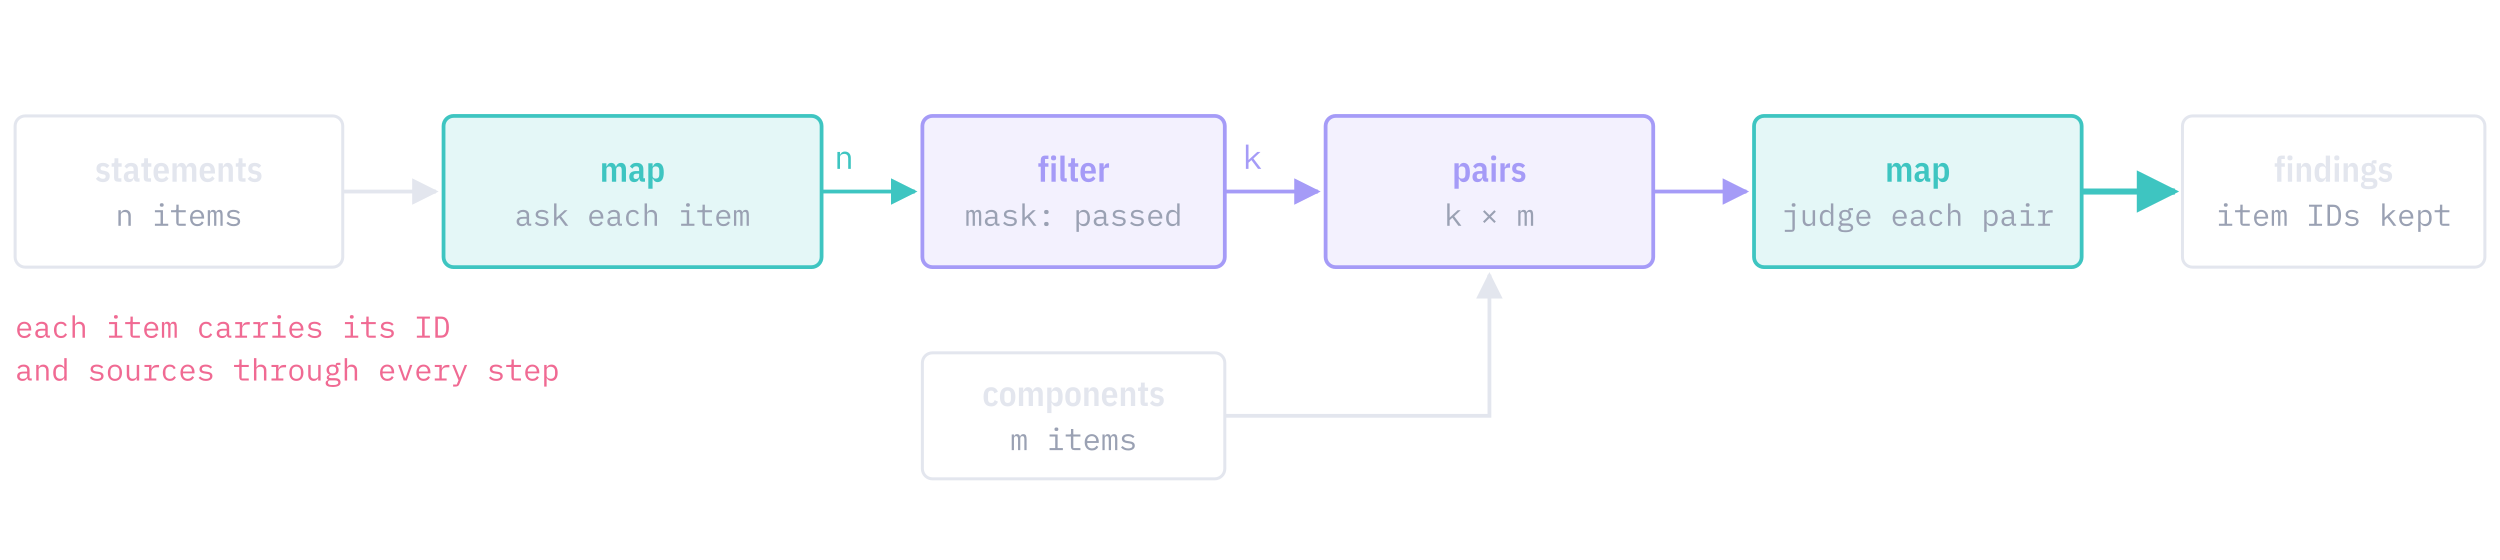
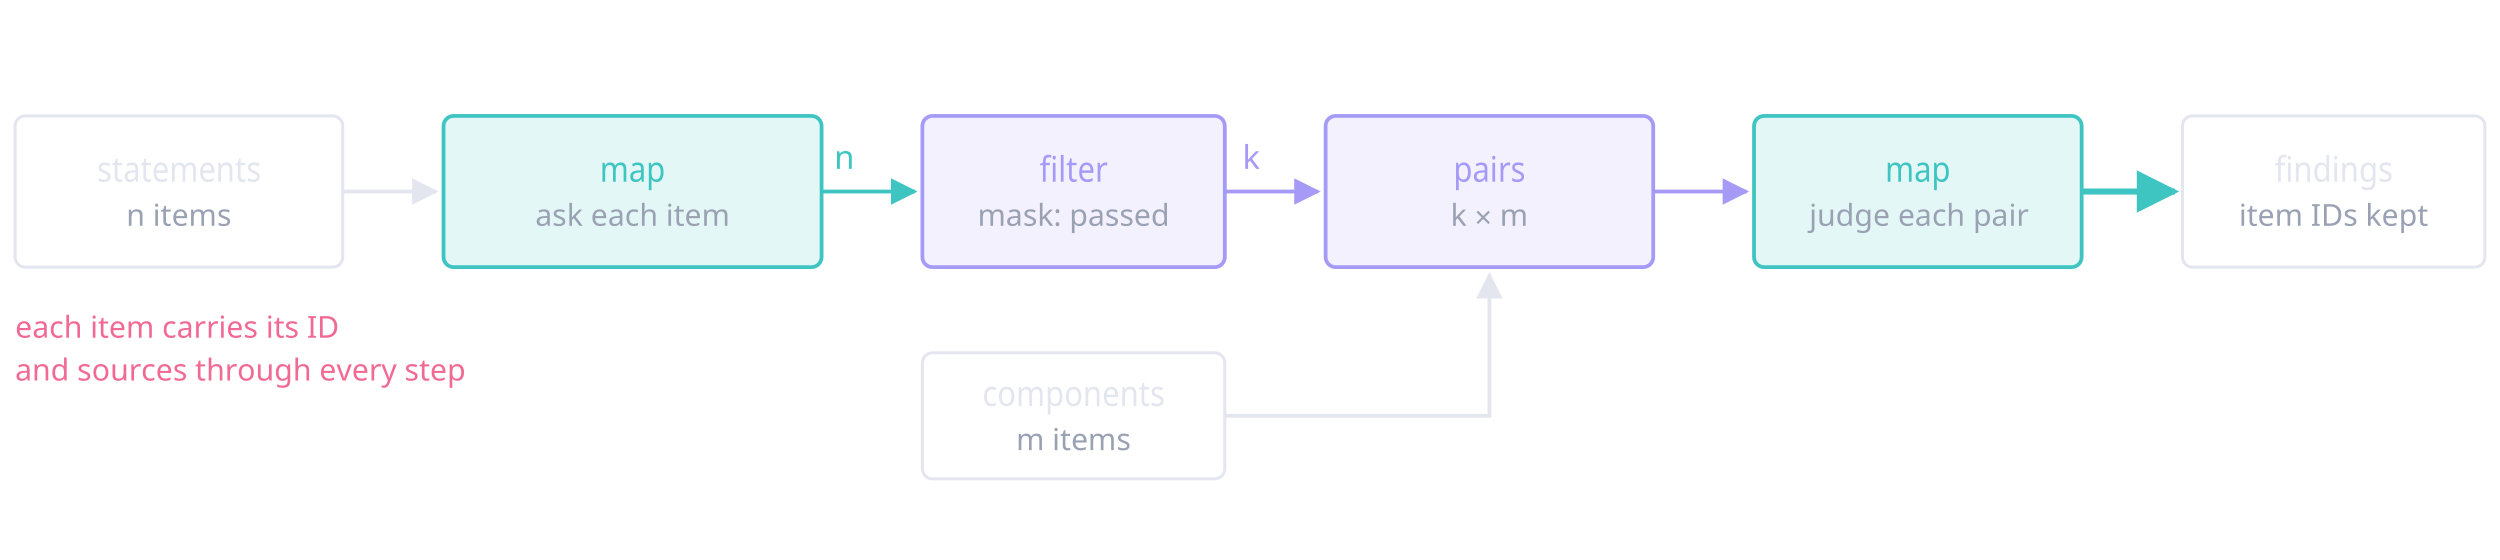
<svg xmlns="http://www.w3.org/2000/svg" width="992" height="222" viewBox="-6 -6 992 222" role="img" aria-label="n statements are mapped through a model subgraph, giving one answer per statement. filter keeps the k that pass, pairs forms every candidate with m components, a second map judges each candidate, and findings keep the IDs of the items they came from.">
  <defs>
-     <path id="mono_D" d="M95 698H290Q418 698 481 610Q544 522 544 349Q544 176 481 88Q418 0 290 0H95ZM286 73Q370 73 412 131Q455 189 455 295V403Q455 509 412 567Q370 625 286 625H179V73Z" />
-     <path id="mono_I" d="M84 0V67H258V631H84V698H516V631H342V67H516V0Z" />
-     <path id="mono_a" d="M495 0Q448 0 428 24Q408 48 403 84H398Q381 39 344 14Q306 -12 243 -12Q162 -12 114 30Q66 72 66 145Q66 217 118 256Q171 295 288 295H398V346Q398 403 366 432Q334 460 275 460Q223 460 190 440Q157 419 137 384L83 424Q93 444 110 463Q127 482 152 496Q177 511 209 520Q241 528 280 528Q371 528 424 482Q478 436 478 354V70H550V0ZM257 55Q288 55 314 62Q339 70 358 82Q377 95 388 112Q398 130 398 150V235H288Q216 235 183 215Q150 195 150 157V136Q150 96 178 76Q207 55 257 55Z" />
-     <path id="mono_c" d="M318 -12Q262 -12 218 8Q175 27 145 62Q115 97 100 147Q84 197 84 258Q84 319 100 369Q116 419 146 454Q176 490 219 509Q262 528 317 528Q392 528 439 495Q486 462 508 409L444 375Q430 415 398 437Q365 459 317 459Q282 459 254 448Q227 436 208 415Q189 394 180 365Q170 336 170 302V214Q170 180 180 151Q189 122 208 101Q227 80 255 68Q283 57 319 57Q371 57 405 81Q439 105 459 147L516 108Q493 56 444 22Q396 -12 318 -12Z" />
-     <path id="mono_colon" d="M300 -9Q259 -9 242 8Q226 25 226 51V69Q226 95 242 112Q259 129 300 129Q341 129 358 112Q374 95 374 69V51Q374 25 358 8Q341 -9 300 -9ZM300 387Q259 387 242 404Q226 421 226 447V465Q226 491 242 508Q259 525 300 525Q341 525 358 508Q374 491 374 465V447Q374 421 358 404Q341 387 300 387Z" />
-     <path id="mono_d" d="M425 84H421Q371 -12 262 -12Q167 -12 114 59Q60 130 60 258Q60 386 114 457Q167 528 262 528Q371 528 421 432H425V740H505V0H425ZM293 59Q320 59 344 66Q368 73 386 86Q404 100 414 120Q425 139 425 165V351Q425 377 414 396Q404 416 386 430Q368 443 344 450Q320 457 293 457Q223 457 184 414Q146 372 146 302V214Q146 144 184 102Q223 59 293 59Z" />
-     <path id="mono_e" d="M309 -12Q253 -12 208 7Q164 26 132 62Q101 97 84 146Q67 196 67 257Q67 319 84 369Q102 419 133 454Q164 490 208 509Q251 528 304 528Q356 528 398 509Q441 490 471 456Q501 423 517 377Q533 331 533 276V238H151V214Q151 180 162 151Q173 122 194 101Q214 80 244 68Q273 57 309 57Q361 57 399 81Q437 105 457 147L516 107Q493 55 440 22Q386 -12 309 -12ZM304 462Q271 462 243 450Q215 438 194 417Q174 396 162 368Q151 339 151 305V298H447V309Q447 343 436 371Q426 399 408 420Q389 440 362 451Q336 462 304 462Z" />
-     <path id="mono_g" d="M561 -59Q561 -137 496 -174Q431 -212 301 -212Q176 -212 122 -179Q67 -146 67 -84Q67 -42 89 -19Q111 4 151 15V27Q129 38 117 55Q105 72 105 98Q105 138 132 158Q158 178 198 188V192Q150 213 124 254Q97 295 97 350Q97 389 111 422Q125 455 152 478Q178 502 215 515Q252 528 297 528Q355 528 399 507V516Q399 546 413 566Q427 586 461 586H556V516H440V481Q468 457 483 424Q498 391 498 350Q498 311 484 278Q469 245 443 222Q417 198 380 185Q342 172 297 172Q284 172 272 173Q260 174 248 176Q236 174 223 170Q210 165 199 158Q188 150 181 140Q174 130 174 117Q174 94 197 86Q220 79 257 79H371Q471 79 516 42Q561 4 561 -59ZM486 -63Q486 -32 461 -14Q436 5 374 5H195Q143 -16 143 -65Q143 -99 170 -124Q197 -148 260 -148H338Q408 -148 447 -126Q486 -105 486 -63ZM297 234Q357 234 386 262Q414 290 414 336V365Q414 411 386 438Q357 466 297 466Q237 466 209 438Q181 411 181 365V336Q181 290 209 262Q237 234 297 234Z" />
-     <path id="mono_h" d="M98 740H178V432H182Q190 451 202 468Q214 486 232 499Q249 512 273 520Q297 528 329 528Q410 528 459 476Q508 425 508 331V0H428V317Q428 388 397 422Q366 457 306 457Q282 457 259 451Q236 445 218 433Q200 421 189 402Q178 383 178 358V0H98Z" />
-     <path id="mono_i" d="M332 630Q297 630 283 644Q269 659 269 681V697Q269 719 283 734Q297 748 332 748Q367 748 381 734Q395 719 395 697V681Q395 659 381 644Q367 630 332 630ZM106 68H292V448H106V516H372V68H546V0H106Z" />
-     <path id="mono_j" d="M102 -132H352V448H93V516H432V-82Q432 -134 404 -167Q377 -200 318 -200H102ZM392 630Q357 630 343 644Q329 659 329 681V697Q329 719 343 734Q357 748 392 748Q427 748 441 734Q455 719 455 697V681Q455 659 441 644Q427 630 392 630Z" />
-     <path id="mono_k" d="M105 740H185V273H189L279 358L451 516H549L335 314L574 0H475L274 268L185 187V0H105Z" />
-     <path id="mono_m" d="M54 0V516H128V456H132Q144 486 166 507Q188 528 231 528Q276 528 298 506Q320 483 325 447H328Q342 482 368 505Q394 528 440 528Q503 528 524 484Q546 440 546 358V0H472V345Q472 411 458 436Q445 462 409 462Q377 462 357 442Q337 421 337 379V0H263V345Q263 411 250 436Q236 462 201 462Q169 462 148 442Q128 421 128 379V0Z" />
-     <path id="mono_multiply" d="M300 256 137 93 88 142 251 305 88 468 137 517 300 354 463 517 512 468 349 305 512 142 463 93Z" />
-     <path id="mono_n" d="M98 0V516H178V432H182Q190 451 202 468Q214 486 232 499Q249 512 273 520Q297 528 329 528Q410 528 459 476Q508 425 508 331V0H428V317Q428 388 397 422Q366 457 306 457Q282 457 259 451Q236 445 218 433Q200 421 189 402Q178 383 178 358V0Z" />
-     <path id="mono_o" d="M300 -12Q246 -12 202 7Q159 26 128 62Q98 97 82 146Q66 196 66 258Q66 319 82 369Q98 419 128 454Q159 490 202 509Q246 528 300 528Q354 528 398 509Q441 490 472 454Q502 419 518 369Q534 319 534 258Q534 196 518 146Q502 97 472 62Q441 26 398 7Q354 -12 300 -12ZM300 57Q367 57 408 97Q449 137 449 221V295Q449 379 408 419Q367 459 300 459Q233 459 192 419Q151 379 151 295V221Q151 137 192 97Q233 57 300 57Z" />
-     <path id="mono_p" d="M95 516H175V432H179Q229 528 338 528Q433 528 486 457Q540 386 540 258Q540 130 486 59Q433 -12 338 -12Q229 -12 179 84H175V-200H95ZM307 59Q377 59 416 102Q454 144 454 214V302Q454 372 416 414Q377 457 307 457Q280 457 256 450Q232 443 214 430Q196 416 186 396Q175 377 175 351V165Q175 139 186 120Q196 100 214 86Q232 73 256 66Q280 59 307 59Z" />
-     <path id="mono_r" d="M77 68H228V448H77V516H308V386H313Q329 447 374 482Q418 516 487 516H559V436H462Q393 436 350 396Q308 356 308 291V68H469V0H77Z" />
-     <path id="mono_s" d="M306 -12Q225 -12 166 16Q108 43 67 89L121 136Q158 97 202 76Q246 55 308 55Q368 55 406 76Q445 98 445 144Q445 164 438 178Q430 191 417 199Q404 207 388 212Q372 216 354 219L273 231Q246 235 214 242Q183 249 157 264Q131 280 114 306Q96 332 96 374Q96 413 112 442Q127 470 155 490Q183 509 221 518Q259 528 304 528Q374 528 426 506Q477 484 514 445L462 396Q453 407 440 418Q426 430 406 440Q387 449 361 455Q335 461 301 461Q240 461 208 440Q175 419 175 379Q175 359 182 346Q190 332 203 324Q216 316 232 312Q249 307 266 304L347 292Q375 288 406 281Q437 274 463 258Q489 243 506 217Q524 191 524 149Q524 72 464 30Q405 -12 306 -12Z" />
-     <path id="mono_t" d="M325 0Q266 0 238 33Q211 66 211 118V448H39V516H167Q193 516 204 526Q214 537 214 563V698H291V516H526V448H291V68H526V0Z" />
-     <path id="mono_u" d="M422 84H418Q410 65 398 48Q386 30 368 17Q351 4 327 -4Q303 -12 271 -12Q190 -12 141 40Q92 91 92 185V516H172V199Q172 128 203 94Q234 59 294 59Q318 59 341 65Q364 71 382 83Q400 95 411 114Q422 132 422 158V516H502V0H422Z" />
-     <path id="mono_v" d="M249 0 64 516H145L219 300L299 67H303L383 300L457 516H536L351 0Z" />
-     <path id="mono_y" d="M467 516H547L291 -113Q282 -135 271 -152Q260 -168 245 -178Q230 -189 209 -194Q188 -200 159 -200H83V-132H203L261 10L53 516H135L222 300L299 104H303L380 300Z" />
-     <path id="title_a" d="M406 0Q325 0 321 89H309Q299 41 264 14Q229 -12 177 -12Q105 -12 69 28Q33 68 33 140Q33 222 84 262Q135 302 231 302H312V347Q312 393 292 415Q273 437 228 437Q191 437 166 420Q141 402 122 370L51 434Q80 479 124 506Q169 534 238 534Q433 534 433 350V97H479V0ZM223 77Q260 77 286 98Q312 120 312 158V227H239Q155 227 155 162V140Q155 107 173 92Q191 77 223 77Z" />
-     <path id="title_c" d="M251 -12Q145 -12 90 54Q34 120 34 261Q34 402 90 468Q145 534 251 534Q328 534 374 499Q419 464 439 403L340 359Q332 397 312 416Q291 436 251 436Q161 436 161 328V194Q161 86 251 86Q293 86 315 106Q337 126 348 168L442 123Q396 -12 251 -12Z" />
-     <path id="title_d" d="M357 86H343Q332 42 298 15Q265 -12 220 -12Q128 -12 84 58Q40 127 40 261Q40 395 84 464Q128 534 220 534Q265 534 298 507Q332 480 343 436H357V740H478V0H357ZM266 88Q307 88 332 108Q357 129 357 166V356Q357 393 332 414Q307 434 266 434Q219 434 193 405Q167 376 167 323V199Q167 146 193 117Q219 88 266 88Z" />
-     <path id="title_e" d="M263 -12Q212 -12 170 4Q127 21 97 54Q67 88 50 140Q34 191 34 261Q34 402 90 468Q147 534 252 534Q357 534 414 468Q470 402 470 261V232H161V198Q161 146 190 116Q219 86 270 86Q313 86 342 104Q372 123 393 158L459 89Q430 43 381 16Q332 -12 263 -12ZM252 441Q161 441 161 333V307H343V333Q343 441 252 441Z" />
-     <path id="title_f" d="M91 425H22V522H91V603Q91 674 122 707Q154 740 220 740H308V643H212V522H308V425H212V0H91Z" />
-     <path id="title_g" d="M493 -46Q493 -87 480 -118Q468 -149 439 -170Q410 -191 362 -202Q314 -212 244 -212Q182 -212 140 -204Q98 -195 72 -179Q46 -163 35 -140Q24 -117 24 -88Q24 -48 46 -25Q68 -2 109 4V23Q77 31 62 53Q46 75 46 107Q46 139 68 160Q90 182 132 190V203Q47 245 47 357Q47 442 95 488Q143 534 244 534Q289 534 326 520V539Q326 610 394 610H467V516H366V496Q403 478 422 442Q441 407 441 357Q441 272 394 226Q346 181 244 181Q203 181 168 189Q154 183 147 170Q140 157 140 141Q140 121 153 111Q166 101 196 101H329Q418 101 456 63Q493 25 493 -46ZM380 -60Q380 -33 362 -19Q344 -5 302 -5H141Q119 -24 119 -61Q119 -93 140 -110Q162 -127 216 -127H275Q332 -127 356 -110Q380 -94 380 -60ZM244 264Q327 264 327 346V369Q327 451 244 451Q161 451 161 369V346Q161 264 244 264Z" />
-     <path id="title_i" d="M126 604Q88 604 71 620Q54 637 54 665V685Q54 713 71 730Q88 746 126 746Q164 746 181 730Q198 713 198 685V665Q198 637 181 620Q164 604 126 604ZM66 522H187V0H66Z" />
-     <path id="title_l" d="M184 0Q121 0 94 28Q66 56 66 116V740H187V97H247V0Z" />
-     <path id="title_m" d="M66 0V522H187V435H201Q232 534 324 534Q422 534 451 431H463Q480 484 516 509Q551 534 602 534Q668 534 705 486Q742 439 742 351V0H621V330Q621 432 548 432Q513 432 488 410Q464 389 464 350V0H343V330Q343 384 325 408Q307 432 271 432Q236 432 212 410Q187 389 187 350V0Z" />
-     <path id="title_n" d="M66 0V522H187V435H201Q232 534 326 534Q396 534 434 486Q472 439 472 351V0H351V330Q351 432 275 432Q238 432 212 410Q187 389 187 350V0Z" />
-     <path id="title_o" d="M253 -12Q149 -12 92 54Q34 120 34 261Q34 402 92 468Q149 534 253 534Q357 534 414 468Q472 402 472 261Q472 120 414 54Q357 -12 253 -12ZM253 86Q345 86 345 194V328Q345 436 253 436Q161 436 161 328V194Q161 86 253 86Z" />
-     <path id="title_p" d="M66 522H187V436H201Q212 480 246 507Q279 534 324 534Q416 534 460 464Q504 395 504 261Q504 127 460 58Q416 -12 324 -12Q279 -12 246 15Q212 42 201 86H187V-200H66ZM278 88Q325 88 351 117Q377 146 377 199V323Q377 376 351 405Q325 434 278 434Q237 434 212 414Q187 393 187 356V166Q187 129 212 108Q237 88 278 88Z" />
-     <path id="title_r" d="M66 0V522H187V415H201Q210 467 238 494Q267 522 313 522H339V398H299Q242 398 214 380Q187 362 187 317V0Z" />
-     <path id="title_s" d="M224 -12Q159 -12 110 12Q61 35 24 82L98 154Q123 119 154 101Q185 83 226 83Q302 83 302 147Q302 172 290 186Q277 201 247 206L198 215Q116 230 79 266Q42 302 42 371Q42 453 90 494Q138 534 226 534Q287 534 332 514Q376 494 409 455L338 384Q318 409 290 424Q261 439 226 439Q156 439 156 376Q156 350 170 336Q184 323 214 318L264 309Q346 294 382 258Q417 223 417 159Q417 78 367 33Q317 -12 224 -12Z" />
-     <path id="title_t" d="M210 0Q147 0 119 28Q91 56 91 117V425H22V522H58Q84 522 94 534Q103 546 103 572V664H212V522H306V425H212V97H298V0Z" />
+     <path id="g12-3a" d="M1.596 -4.968Q1.296 -4.968 1.08 -5.16Q0.864 -5.352 0.864 -5.784Q0.864 -6.24 1.08 -6.42Q1.296 -6.6 1.596 -6.6Q1.908 -6.6 2.13 -6.42Q2.352 -6.24 2.352 -5.784Q2.352 -5.352 2.13 -5.16Q1.908 -4.968 1.596 -4.968ZM1.596 0.168Q1.296 0.168 1.08 -0.024Q0.864 -0.216 0.864 -0.648Q0.864 -1.092 1.08 -1.272Q1.296 -1.452 1.596 -1.452Q1.908 -1.452 2.13 -1.272Q2.352 -1.092 2.352 -0.648Q2.352 -0.216 2.13 -0.024Q1.908 0.168 1.596 0.168Z" />
+     <path id="g12-44" d="M1.164 0L1.164 -8.568L3.804 -8.568Q5.1 -8.568 6.048 -8.088Q6.996 -7.608 7.512 -6.678Q8.028 -5.748 8.028 -4.368Q8.028 -2.196 6.846 -1.098Q5.664 0 3.552 0L1.164 0ZM2.244 -0.924L3.408 -0.924Q6.888 -0.924 6.888 -4.332Q6.888 -6.048 6.042 -6.846Q5.196 -7.644 3.648 -7.644L2.244 -7.644L2.244 -0.924Z" />
+     <path id="g12-49" d="M0.48 0L0.48 -0.624L1.488 -0.852L1.488 -7.704L0.48 -7.944L0.48 -8.568L3.576 -8.568L3.576 -7.944L2.568 -7.704L2.568 -0.852L3.576 -0.624L3.576 0L0.48 0Z" />
+     <path id="g12-61" d="M2.58 0.12Q1.704 0.12 1.128 -0.342Q0.552 -0.804 0.552 -1.788Q0.552 -2.748 1.308 -3.27Q2.064 -3.792 3.636 -3.84L4.728 -3.876L4.728 -4.26Q4.728 -5.064 4.38 -5.376Q4.032 -5.688 3.396 -5.688Q2.892 -5.688 2.436 -5.538Q1.98 -5.388 1.584 -5.196L1.26 -5.988Q1.68 -6.216 2.256 -6.378Q2.832 -6.54 3.456 -6.54Q4.632 -6.54 5.196 -6.024Q5.76 -5.508 5.76 -4.38L5.76 0L4.992 0L4.788 -0.912L4.74 -0.912Q4.32 -0.384 3.858 -0.132Q3.396 0.12 2.58 0.12ZM2.82 -0.732Q3.636 -0.732 4.176 -1.182Q4.716 -1.632 4.716 -2.568L4.716 -3.144L3.768 -3.108Q2.568 -3.06 2.106 -2.724Q1.644 -2.388 1.644 -1.776Q1.644 -1.236 1.974 -0.984Q2.304 -0.732 2.82 -0.732Z" />
+     <path id="g12-63" d="M3.6 0.12Q2.748 0.12 2.082 -0.228Q1.416 -0.576 1.038 -1.308Q0.66 -2.04 0.66 -3.18Q0.66 -4.368 1.056 -5.112Q1.452 -5.856 2.13 -6.204Q2.808 -6.552 3.672 -6.552Q4.164 -6.552 4.62 -6.45Q5.076 -6.348 5.364 -6.204L5.04 -5.328Q4.752 -5.436 4.368 -5.532Q3.984 -5.628 3.648 -5.628Q1.752 -5.628 1.752 -3.192Q1.752 -2.028 2.214 -1.41Q2.676 -0.792 3.588 -0.792Q4.116 -0.792 4.518 -0.9Q4.92 -1.008 5.256 -1.164L5.256 -0.228Q4.932 -0.06 4.542 0.03Q4.152 0.12 3.6 0.12Z" />
+     <path id="g12-64" d="M3.3 0.12Q2.1 0.12 1.38 -0.714Q0.66 -1.548 0.66 -3.204Q0.66 -4.86 1.386 -5.706Q2.112 -6.552 3.312 -6.552Q4.056 -6.552 4.53 -6.276Q5.004 -6 5.304 -5.604L5.376 -5.604Q5.364 -5.76 5.334 -6.066Q5.304 -6.372 5.304 -6.552L5.304 -9.12L6.36 -9.12L6.36 0L5.508 0L5.352 -0.864L5.304 -0.864Q5.016 -0.456 4.536 -0.168Q4.056 0.12 3.3 0.12ZM3.468 -0.756Q4.488 -0.756 4.902 -1.314Q5.316 -1.872 5.316 -3L5.316 -3.192Q5.316 -4.392 4.92 -5.034Q4.524 -5.676 3.456 -5.676Q2.604 -5.676 2.178 -4.998Q1.752 -4.32 1.752 -3.18Q1.752 -2.028 2.178 -1.392Q2.604 -0.756 3.468 -0.756Z" />
+     <path id="g12-65" d="M3.756 0.12Q2.844 0.12 2.142 -0.252Q1.44 -0.624 1.05 -1.362Q0.66 -2.1 0.66 -3.168Q0.66 -4.224 1.014 -4.98Q1.368 -5.736 2.01 -6.144Q2.652 -6.552 3.504 -6.552Q4.332 -6.552 4.926 -6.192Q5.52 -5.832 5.838 -5.178Q6.156 -4.524 6.156 -3.648L6.156 -3.012L1.752 -3.012Q1.776 -1.92 2.31 -1.35Q2.844 -0.78 3.804 -0.78Q4.416 -0.78 4.89 -0.894Q5.364 -1.008 5.868 -1.224L5.868 -0.3Q5.376 -0.084 4.896 0.018Q4.416 0.12 3.756 0.12ZM1.776 -3.852L5.052 -3.852Q5.052 -4.668 4.674 -5.178Q4.296 -5.688 3.492 -5.688Q2.736 -5.688 2.298 -5.202Q1.86 -4.716 1.776 -3.852Z" />
+     <path id="g12-67" d="M3.48 2.88Q2.064 2.88 1.164 2.472L1.164 1.5Q2.112 2.004 3.54 2.004Q4.368 2.004 4.842 1.518Q5.316 1.032 5.316 0.192L5.316 -0.06Q5.316 -0.204 5.328 -0.474Q5.34 -0.744 5.352 -0.852L5.304 -0.852Q4.656 0.12 3.312 0.12Q2.064 0.12 1.362 -0.756Q0.66 -1.632 0.66 -3.204Q0.66 -4.74 1.362 -5.646Q2.064 -6.552 3.3 -6.552Q3.936 -6.552 4.446 -6.312Q4.956 -6.072 5.316 -5.58L5.376 -5.58L5.52 -6.432L6.36 -6.432L6.36 0.108Q6.36 1.488 5.658 2.184Q4.956 2.88 3.48 2.88ZM3.468 -0.744Q4.44 -0.744 4.884 -1.266Q5.328 -1.788 5.328 -2.952L5.328 -3.204Q5.328 -4.524 4.872 -5.094Q4.416 -5.664 3.444 -5.664Q2.64 -5.664 2.196 -5.022Q1.752 -4.38 1.752 -3.192Q1.752 -2.004 2.19 -1.374Q2.628 -0.744 3.468 -0.744Z" />
+     <path id="g12-68" d="M1.02 0L1.02 -9.12L2.076 -9.12L2.076 -6.444Q2.076 -5.964 2.016 -5.544L2.088 -5.544Q2.4 -6.036 2.934 -6.288Q3.468 -6.54 4.092 -6.54Q5.268 -6.54 5.856 -5.982Q6.444 -5.424 6.444 -4.188L6.444 0L5.4 0L5.4 -4.116Q5.4 -5.664 3.96 -5.664Q2.88 -5.664 2.478 -5.058Q2.076 -4.452 2.076 -3.324L2.076 0L1.02 0Z" />
+     <path id="g12-69" d="M1.02 0L1.02 -6.432L2.076 -6.432L2.076 0L1.02 0ZM1.56 -7.5Q1.296 -7.5 1.116 -7.668Q0.936 -7.836 0.936 -8.172Q0.936 -8.52 1.116 -8.682Q1.296 -8.844 1.56 -8.844Q1.8 -8.844 1.986 -8.682Q2.172 -8.52 2.172 -8.172Q2.172 -7.836 1.986 -7.668Q1.8 -7.5 1.56 -7.5Z" />
+     <path id="g12-6a" d="M1.164 2.88Q0.864 2.88 0.636 2.838Q0.408 2.796 0.24 2.736L0.24 1.884Q0.42 1.932 0.612 1.968Q0.804 2.004 1.032 2.004Q1.416 2.004 1.668 1.794Q1.92 1.584 1.92 0.996L1.92 -6.432L2.976 -6.432L2.976 0.96Q2.976 1.86 2.544 2.37Q2.112 2.88 1.164 2.88ZM2.46 -7.5Q2.196 -7.5 2.016 -7.668Q1.836 -7.836 1.836 -8.172Q1.836 -8.52 2.016 -8.682Q2.196 -8.844 2.46 -8.844Q2.7 -8.844 2.886 -8.682Q3.072 -8.52 3.072 -8.172Q3.072 -7.836 2.886 -7.668Q2.7 -7.5 2.46 -7.5Z" />
+     <path id="g12-6b" d="M1.02 0L1.02 -9.12L2.064 -9.12L2.064 -4.356Q2.064 -4.164 2.052 -3.852Q2.04 -3.54 2.016 -3.312L2.064 -3.312Q2.136 -3.408 2.28 -3.588Q2.424 -3.768 2.574 -3.954Q2.724 -4.14 2.832 -4.26L4.884 -6.432L6.12 -6.432L3.516 -3.684L6.3 0L5.028 0L2.796 -3L2.064 -2.364L2.064 0L1.02 0Z" />
+     <path id="g12-6d" d="M1.02 0L1.02 -6.432L1.872 -6.432L2.028 -5.556L2.088 -5.556Q2.388 -6.06 2.898 -6.306Q3.408 -6.552 3.984 -6.552Q5.496 -6.552 5.952 -5.472L6.012 -5.472Q6.336 -6.024 6.894 -6.288Q7.452 -6.552 8.076 -6.552Q9.168 -6.552 9.708 -5.994Q10.248 -5.436 10.248 -4.188L10.248 0L9.204 0L9.204 -4.14Q9.204 -5.664 7.896 -5.664Q6.96 -5.664 6.558 -5.124Q6.156 -4.584 6.156 -3.552L6.156 0L5.112 0L5.112 -4.14Q5.112 -5.664 3.792 -5.664Q2.82 -5.664 2.448 -5.064Q2.076 -4.464 2.076 -3.336L2.076 0L1.02 0Z" />
+     <path id="g12-6e" d="M1.02 0L1.02 -6.432L1.872 -6.432L2.028 -5.556L2.088 -5.556Q2.4 -6.06 2.952 -6.306Q3.504 -6.552 4.116 -6.552Q5.268 -6.552 5.856 -5.994Q6.444 -5.436 6.444 -4.188L6.444 0L5.4 0L5.4 -4.116Q5.4 -5.664 3.96 -5.664Q2.892 -5.664 2.484 -5.064Q2.076 -4.464 2.076 -3.336L2.076 0L1.02 0Z" />
+     <path id="g12-6f" d="M3.612 0.12Q2.76 0.12 2.094 -0.27Q1.428 -0.66 1.044 -1.41Q0.66 -2.16 0.66 -3.228Q0.66 -4.824 1.464 -5.688Q2.268 -6.552 3.648 -6.552Q4.524 -6.552 5.19 -6.162Q5.856 -5.772 6.234 -5.034Q6.612 -4.296 6.612 -3.228Q6.612 -1.632 5.802 -0.756Q4.992 0.12 3.612 0.12ZM3.636 -0.756Q4.608 -0.756 5.064 -1.422Q5.52 -2.088 5.52 -3.228Q5.52 -4.368 5.064 -5.016Q4.608 -5.664 3.624 -5.664Q2.64 -5.664 2.196 -5.016Q1.752 -4.368 1.752 -3.228Q1.752 -2.088 2.202 -1.422Q2.652 -0.756 3.636 -0.756Z" />
+     <path id="g12-70" d="M1.02 2.88L1.02 -6.432L1.884 -6.432L2.028 -5.556L2.076 -5.556Q2.364 -5.976 2.832 -6.264Q3.3 -6.552 4.08 -6.552Q5.268 -6.552 5.994 -5.724Q6.72 -4.896 6.72 -3.228Q6.72 -1.584 5.994 -0.732Q5.268 0.12 4.068 0.12Q3.324 0.12 2.838 -0.162Q2.352 -0.444 2.076 -0.816L2.004 -0.816Q2.028 -0.612 2.052 -0.3Q2.076 0.012 2.076 0.24L2.076 2.88L1.02 2.88ZM3.912 -0.756Q4.5 -0.756 4.878 -1.08Q5.256 -1.404 5.442 -1.962Q5.628 -2.52 5.628 -3.24Q5.628 -4.344 5.202 -5.004Q4.776 -5.664 3.888 -5.664Q2.904 -5.664 2.502 -5.112Q2.1 -4.56 2.076 -3.432L2.076 -3.228Q2.076 -2.04 2.466 -1.398Q2.856 -0.756 3.912 -0.756Z" />
+     <path id="g12-72" d="M1.02 0L1.02 -6.432L1.884 -6.432L2.004 -5.256L2.052 -5.256Q2.364 -5.784 2.856 -6.168Q3.348 -6.552 4.02 -6.552Q4.2 -6.552 4.41 -6.534Q4.62 -6.516 4.776 -6.48L4.644 -5.508Q4.488 -5.544 4.302 -5.568Q4.116 -5.592 3.948 -5.592Q3.456 -5.592 3.024 -5.322Q2.592 -5.052 2.334 -4.566Q2.076 -4.08 2.076 -3.432L2.076 0L1.02 0Z" />
+     <path id="g12-73" d="M2.64 0.12Q1.968 0.12 1.482 0.012Q0.996 -0.096 0.624 -0.288L0.624 -1.248Q1.008 -1.056 1.554 -0.894Q2.1 -0.732 2.664 -0.732Q3.468 -0.732 3.828 -0.99Q4.188 -1.248 4.188 -1.68Q4.188 -1.92 4.056 -2.112Q3.924 -2.304 3.582 -2.496Q3.24 -2.688 2.604 -2.928Q1.98 -3.168 1.536 -3.408Q1.092 -3.648 0.852 -3.984Q0.612 -4.32 0.612 -4.848Q0.612 -5.664 1.278 -6.108Q1.944 -6.552 3.024 -6.552Q3.612 -6.552 4.122 -6.438Q4.632 -6.324 5.076 -6.12L4.716 -5.28Q4.308 -5.448 3.864 -5.568Q3.42 -5.688 2.952 -5.688Q2.304 -5.688 1.962 -5.478Q1.62 -5.268 1.62 -4.908Q1.62 -4.644 1.776 -4.458Q1.932 -4.272 2.298 -4.098Q2.664 -3.924 3.276 -3.684Q3.888 -3.456 4.32 -3.21Q4.752 -2.964 4.98 -2.628Q5.208 -2.292 5.208 -1.776Q5.208 -0.84 4.512 -0.36Q3.816 0.12 2.64 0.12Z" />
+     <path id="g12-74" d="M2.988 0.12Q2.484 0.12 2.058 -0.054Q1.632 -0.228 1.368 -0.66Q1.104 -1.092 1.104 -1.872L1.104 -5.616L0.192 -5.616L0.192 -6.12L1.116 -6.54L1.536 -7.908L2.16 -7.908L2.16 -6.432L4.02 -6.432L4.02 -5.616L2.16 -5.616L2.16 -1.896Q2.16 -1.308 2.442 -1.026Q2.724 -0.744 3.168 -0.744Q3.408 -0.744 3.66 -0.786Q3.912 -0.828 4.068 -0.876L4.068 -0.072Q3.9 0.012 3.588 0.066Q3.276 0.12 2.988 0.12Z" />
+     <path id="g12-75" d="M3.288 0.12Q2.124 0.12 1.536 -0.438Q0.948 -0.996 0.948 -2.22L0.948 -6.432L2.016 -6.432L2.016 -2.292Q2.016 -0.756 3.444 -0.756Q4.512 -0.756 4.926 -1.356Q5.34 -1.956 5.34 -3.084L5.34 -6.432L6.396 -6.432L6.396 0L5.532 0L5.376 -0.852L5.328 -0.852Q5.016 -0.348 4.464 -0.114Q3.912 0.12 3.288 0.12Z" />
+     <path id="g12-76" d="M2.436 0L0 -6.432L1.128 -6.432L2.496 -2.64Q2.592 -2.376 2.7 -2.052Q2.808 -1.728 2.892 -1.434Q2.976 -1.14 3.012 -0.936L3.06 -0.936Q3.108 -1.14 3.198 -1.44Q3.288 -1.74 3.402 -2.064Q3.516 -2.388 3.6 -2.64L4.968 -6.432L6.096 -6.432L3.648 0L2.436 0Z" />
+     <path id="g12-79" d="M1.008 2.88Q0.72 2.88 0.504 2.85Q0.288 2.82 0.132 2.784L0.132 1.944Q0.264 1.968 0.45 1.992Q0.636 2.016 0.84 2.016Q1.392 2.016 1.728 1.704Q2.064 1.392 2.268 0.876L2.604 0.024L0.012 -6.432L1.14 -6.432L2.532 -2.772Q2.712 -2.292 2.856 -1.854Q3 -1.416 3.072 -1.02L3.12 -1.02Q3.192 -1.32 3.342 -1.806Q3.492 -2.292 3.672 -2.784L4.98 -6.432L6.12 -6.432L3.348 0.888Q3.012 1.8 2.478 2.34Q1.944 2.88 1.008 2.88Z" />
+     <path id="g12-d7" d="M1.416 -0.684L0.792 -1.296L2.82 -3.336L0.78 -5.364L1.404 -5.988L3.432 -3.936L5.484 -5.988L6.084 -5.376L4.044 -3.336L6.072 -1.296L5.472 -0.684L3.42 -2.712L1.416 -0.684Z" />
+     <path id="g13-6b" d="M1.105 0L1.105 -9.88L2.236 -9.88L2.236 -4.719Q2.236 -4.511 2.223 -4.173Q2.21 -3.835 2.184 -3.588L2.236 -3.588Q2.314 -3.692 2.47 -3.887Q2.626 -4.082 2.788 -4.284Q2.951 -4.485 3.068 -4.615L5.291 -6.968L6.63 -6.968L3.809 -3.991L6.825 0L5.447 0L3.029 -3.25L2.236 -2.561L2.236 0L1.105 0Z" />
+     <path id="g13-6e" d="M1.105 0L1.105 -6.968L2.028 -6.968L2.197 -6.019L2.262 -6.019Q2.6 -6.565 3.198 -6.832Q3.796 -7.098 4.459 -7.098Q5.707 -7.098 6.344 -6.494Q6.981 -5.889 6.981 -4.537L6.981 0L5.85 0L5.85 -4.459Q5.85 -6.136 4.29 -6.136Q3.133 -6.136 2.691 -5.486Q2.249 -4.836 2.249 -3.614L2.249 0L1.105 0Z" />
+     <path id="g14-61" d="M3.01 0.14Q1.988 0.14 1.316 -0.399Q0.644 -0.938 0.644 -2.086Q0.644 -3.206 1.526 -3.815Q2.408 -4.424 4.242 -4.48L5.516 -4.522L5.516 -4.97Q5.516 -5.908 5.11 -6.272Q4.704 -6.636 3.962 -6.636Q3.374 -6.636 2.842 -6.461Q2.31 -6.286 1.848 -6.062L1.47 -6.986Q1.96 -7.252 2.632 -7.441Q3.304 -7.63 4.032 -7.63Q5.404 -7.63 6.062 -7.028Q6.72 -6.426 6.72 -5.11L6.72 0L5.824 0L5.586 -1.064L5.53 -1.064Q5.04 -0.448 4.501 -0.154Q3.962 0.14 3.01 0.14ZM3.29 -0.854Q4.242 -0.854 4.872 -1.379Q5.502 -1.904 5.502 -2.996L5.502 -3.668L4.396 -3.626Q2.996 -3.57 2.457 -3.178Q1.918 -2.786 1.918 -2.072Q1.918 -1.442 2.303 -1.148Q2.688 -0.854 3.29 -0.854Z" />
+     <path id="g14-63" d="M4.2 0.14Q3.206 0.14 2.429 -0.266Q1.652 -0.672 1.211 -1.526Q0.77 -2.38 0.77 -3.71Q0.77 -5.096 1.232 -5.964Q1.694 -6.832 2.485 -7.238Q3.276 -7.644 4.284 -7.644Q4.858 -7.644 5.39 -7.525Q5.922 -7.406 6.258 -7.238L5.88 -6.216Q5.544 -6.342 5.096 -6.454Q4.648 -6.566 4.256 -6.566Q2.044 -6.566 2.044 -3.724Q2.044 -2.366 2.583 -1.645Q3.122 -0.924 4.186 -0.924Q4.802 -0.924 5.271 -1.05Q5.74 -1.176 6.132 -1.358L6.132 -0.266Q5.754 -0.07 5.299 0.035Q4.844 0.14 4.2 0.14Z" />
+     <path id="g14-64" d="M3.85 0.14Q2.45 0.14 1.61 -0.833Q0.77 -1.806 0.77 -3.738Q0.77 -5.67 1.617 -6.657Q2.464 -7.644 3.864 -7.644Q4.732 -7.644 5.285 -7.322Q5.838 -7 6.188 -6.538L6.272 -6.538Q6.258 -6.72 6.223 -7.077Q6.188 -7.434 6.188 -7.644L6.188 -10.64L7.42 -10.64L7.42 0L6.426 0L6.244 -1.008L6.188 -1.008Q5.852 -0.532 5.292 -0.196Q4.732 0.14 3.85 0.14ZM4.046 -0.882Q5.236 -0.882 5.719 -1.533Q6.202 -2.184 6.202 -3.5L6.202 -3.724Q6.202 -5.124 5.74 -5.873Q5.278 -6.622 4.032 -6.622Q3.038 -6.622 2.541 -5.831Q2.044 -5.04 2.044 -3.71Q2.044 -2.366 2.541 -1.624Q3.038 -0.882 4.046 -0.882Z" />
+     <path id="g14-65" d="M4.382 0.14Q3.318 0.14 2.499 -0.294Q1.68 -0.728 1.225 -1.589Q0.77 -2.45 0.77 -3.696Q0.77 -4.928 1.183 -5.81Q1.596 -6.692 2.345 -7.168Q3.094 -7.644 4.088 -7.644Q5.054 -7.644 5.747 -7.224Q6.44 -6.804 6.811 -6.041Q7.182 -5.278 7.182 -4.256L7.182 -3.514L2.044 -3.514Q2.072 -2.24 2.695 -1.575Q3.318 -0.91 4.438 -0.91Q5.152 -0.91 5.705 -1.043Q6.258 -1.176 6.846 -1.428L6.846 -0.35Q6.272 -0.098 5.712 0.021Q5.152 0.14 4.382 0.14ZM2.072 -4.494L5.894 -4.494Q5.894 -5.446 5.453 -6.041Q5.012 -6.636 4.074 -6.636Q3.192 -6.636 2.681 -6.069Q2.17 -5.502 2.072 -4.494Z" />
+     <path id="g14-66" d="M1.526 0L1.526 -6.552L0.21 -6.552L0.21 -7.126L1.526 -7.546L1.526 -7.98Q1.526 -9.436 2.17 -10.073Q2.814 -10.71 3.962 -10.71Q4.41 -10.71 4.781 -10.633Q5.152 -10.556 5.418 -10.458L5.096 -9.492Q4.872 -9.562 4.578 -9.632Q4.284 -9.702 3.976 -9.702Q3.36 -9.702 3.059 -9.289Q2.758 -8.876 2.758 -7.994L2.758 -7.504L4.648 -7.504L4.648 -6.552L2.758 -6.552L2.758 0L1.526 0Z" />
+     <path id="g14-67" d="M4.06 3.36Q2.408 3.36 1.358 2.884L1.358 1.75Q2.464 2.338 4.13 2.338Q5.096 2.338 5.649 1.771Q6.202 1.204 6.202 0.224L6.202 -0.07Q6.202 -0.238 6.216 -0.553Q6.23 -0.868 6.244 -0.994L6.188 -0.994Q5.432 0.14 3.864 0.14Q2.408 0.14 1.589 -0.882Q0.77 -1.904 0.77 -3.738Q0.77 -5.53 1.589 -6.587Q2.408 -7.644 3.85 -7.644Q4.592 -7.644 5.187 -7.364Q5.782 -7.084 6.202 -6.51L6.272 -6.51L6.44 -7.504L7.42 -7.504L7.42 0.126Q7.42 1.736 6.601 2.548Q5.782 3.36 4.06 3.36ZM4.046 -0.868Q5.18 -0.868 5.698 -1.477Q6.216 -2.086 6.216 -3.444L6.216 -3.738Q6.216 -5.278 5.684 -5.943Q5.152 -6.608 4.018 -6.608Q3.08 -6.608 2.562 -5.859Q2.044 -5.11 2.044 -3.724Q2.044 -2.338 2.555 -1.603Q3.066 -0.868 4.046 -0.868Z" />
+     <path id="g14-69" d="M1.19 0L1.19 -7.504L2.422 -7.504L2.422 0L1.19 0ZM1.82 -8.75Q1.512 -8.75 1.302 -8.946Q1.092 -9.142 1.092 -9.534Q1.092 -9.94 1.302 -10.129Q1.512 -10.318 1.82 -10.318Q2.1 -10.318 2.317 -10.129Q2.534 -9.94 2.534 -9.534Q2.534 -9.142 2.317 -8.946Q2.1 -8.75 1.82 -8.75Z" />
+     <path id="g14-6c" d="M1.19 0L1.19 -10.64L2.422 -10.64L2.422 0L1.19 0Z" />
+     <path id="g14-6d" d="M1.19 0L1.19 -7.504L2.184 -7.504L2.366 -6.482L2.436 -6.482Q2.786 -7.07 3.381 -7.357Q3.976 -7.644 4.648 -7.644Q6.412 -7.644 6.944 -6.384L7.014 -6.384Q7.392 -7.028 8.043 -7.336Q8.694 -7.644 9.422 -7.644Q10.696 -7.644 11.326 -6.993Q11.956 -6.342 11.956 -4.886L11.956 0L10.738 0L10.738 -4.83Q10.738 -6.608 9.212 -6.608Q8.12 -6.608 7.651 -5.978Q7.182 -5.348 7.182 -4.144L7.182 0L5.964 0L5.964 -4.83Q5.964 -6.608 4.424 -6.608Q3.29 -6.608 2.856 -5.908Q2.422 -5.208 2.422 -3.892L2.422 0L1.19 0Z" />
+     <path id="g14-6e" d="M1.19 0L1.19 -7.504L2.184 -7.504L2.366 -6.482L2.436 -6.482Q2.8 -7.07 3.444 -7.357Q4.088 -7.644 4.802 -7.644Q6.146 -7.644 6.832 -6.993Q7.518 -6.342 7.518 -4.886L7.518 0L6.3 0L6.3 -4.802Q6.3 -6.608 4.62 -6.608Q3.374 -6.608 2.898 -5.908Q2.422 -5.208 2.422 -3.892L2.422 0L1.19 0Z" />
+     <path id="g14-6f" d="M4.214 0.14Q3.22 0.14 2.443 -0.315Q1.666 -0.77 1.218 -1.645Q0.77 -2.52 0.77 -3.766Q0.77 -5.628 1.708 -6.636Q2.646 -7.644 4.256 -7.644Q5.278 -7.644 6.055 -7.189Q6.832 -6.734 7.273 -5.873Q7.714 -5.012 7.714 -3.766Q7.714 -1.904 6.769 -0.882Q5.824 0.14 4.214 0.14ZM4.242 -0.882Q5.376 -0.882 5.908 -1.659Q6.44 -2.436 6.44 -3.766Q6.44 -5.096 5.908 -5.852Q5.376 -6.608 4.228 -6.608Q3.08 -6.608 2.562 -5.852Q2.044 -5.096 2.044 -3.766Q2.044 -2.436 2.569 -1.659Q3.094 -0.882 4.242 -0.882Z" />
+     <path id="g14-70" d="M1.19 3.36L1.19 -7.504L2.198 -7.504L2.366 -6.482L2.422 -6.482Q2.758 -6.972 3.304 -7.308Q3.85 -7.644 4.76 -7.644Q6.146 -7.644 6.993 -6.678Q7.84 -5.712 7.84 -3.766Q7.84 -1.848 6.993 -0.854Q6.146 0.14 4.746 0.14Q3.878 0.14 3.311 -0.189Q2.744 -0.518 2.422 -0.952L2.338 -0.952Q2.366 -0.714 2.394 -0.35Q2.422 0.014 2.422 0.28L2.422 3.36L1.19 3.36ZM4.564 -0.882Q5.25 -0.882 5.691 -1.26Q6.132 -1.638 6.349 -2.289Q6.566 -2.94 6.566 -3.78Q6.566 -5.068 6.069 -5.838Q5.572 -6.608 4.536 -6.608Q3.388 -6.608 2.919 -5.964Q2.45 -5.32 2.422 -4.004L2.422 -3.766Q2.422 -2.38 2.877 -1.631Q3.332 -0.882 4.564 -0.882Z" />
+     <path id="g14-72" d="M1.19 0L1.19 -7.504L2.198 -7.504L2.338 -6.132L2.394 -6.132Q2.758 -6.748 3.332 -7.196Q3.906 -7.644 4.69 -7.644Q4.9 -7.644 5.145 -7.623Q5.39 -7.602 5.572 -7.56L5.418 -6.426Q5.236 -6.468 5.019 -6.496Q4.802 -6.524 4.606 -6.524Q4.032 -6.524 3.528 -6.209Q3.024 -5.894 2.723 -5.327Q2.422 -4.76 2.422 -4.004L2.422 0L1.19 0Z" />
+     <path id="g14-73" d="M3.08 0.14Q2.296 0.14 1.729 0.014Q1.162 -0.112 0.728 -0.336L0.728 -1.456Q1.176 -1.232 1.813 -1.043Q2.45 -0.854 3.108 -0.854Q4.046 -0.854 4.466 -1.155Q4.886 -1.456 4.886 -1.96Q4.886 -2.24 4.732 -2.464Q4.578 -2.688 4.179 -2.912Q3.78 -3.136 3.038 -3.416Q2.31 -3.696 1.792 -3.976Q1.274 -4.256 0.994 -4.648Q0.714 -5.04 0.714 -5.656Q0.714 -6.608 1.491 -7.126Q2.268 -7.644 3.528 -7.644Q4.214 -7.644 4.809 -7.511Q5.404 -7.378 5.922 -7.14L5.502 -6.16Q5.026 -6.356 4.508 -6.496Q3.99 -6.636 3.444 -6.636Q2.688 -6.636 2.289 -6.391Q1.89 -6.146 1.89 -5.726Q1.89 -5.418 2.072 -5.201Q2.254 -4.984 2.681 -4.781Q3.108 -4.578 3.822 -4.298Q4.536 -4.032 5.04 -3.745Q5.544 -3.458 5.81 -3.066Q6.076 -2.674 6.076 -2.072Q6.076 -0.98 5.264 -0.42Q4.452 0.14 3.08 0.14Z" />
+     <path id="g14-74" d="M3.486 0.14Q2.898 0.14 2.401 -0.063Q1.904 -0.266 1.596 -0.77Q1.288 -1.274 1.288 -2.184L1.288 -6.552L0.224 -6.552L0.224 -7.14L1.302 -7.63L1.792 -9.226L2.52 -9.226L2.52 -7.504L4.69 -7.504L4.69 -6.552L2.52 -6.552L2.52 -2.212Q2.52 -1.526 2.849 -1.197Q3.178 -0.868 3.696 -0.868Q3.976 -0.868 4.27 -0.917Q4.564 -0.966 4.746 -1.022L4.746 -0.084Q4.55 0.014 4.186 0.077Q3.822 0.14 3.486 0.14Z" />
    <marker id="ah-ink" viewBox="0 0 10 10" refX="9" refY="5" markerWidth="7" markerHeight="7" orient="auto-start-reverse">
      <path d="M0,0 L10,5 L0,10 z" fill="#e3e6ee" />
    </marker>
    <marker id="ah-logic" viewBox="0 0 10 10" refX="9" refY="5" markerWidth="7" markerHeight="7" orient="auto-start-reverse">
      <path d="M0,0 L10,5 L0,10 z" fill="#a59bf7" />
    </marker>
    <marker id="ah-model" viewBox="0 0 10 10" refX="9" refY="5" markerWidth="7" markerHeight="7" orient="auto-start-reverse">
      <path d="M0,0 L10,5 L0,10 z" fill="#3ec5c1" />
    </marker>
  </defs>
  <rect x="0" y="40" width="130" height="60" rx="4" stroke="#e3e6ee" stroke-width="1.2" fill="none" />
-   <g fill="#e3e6ee" transform="translate(31.7,66.1) scale(0.014,-0.014)">
-     <use href="#title_s" x="0" />
-     <use href="#title_t" x="449" />
-     <use href="#title_a" x="783" />
-     <use href="#title_t" x="1290" />
-     <use href="#title_e" x="1624" />
-     <use href="#title_m" x="2129" />
-     <use href="#title_e" x="2931" />
-     <use href="#title_n" x="3436" />
-     <use href="#title_t" x="3968" />
-     <use href="#title_s" x="4302" />
-   </g>
-   <g fill="#9aa1b3" transform="translate(39.8,83.6) scale(0.012,-0.012)">
-     <use href="#mono_n" x="0" />
-     <use href="#mono_i" x="1200" />
-     <use href="#mono_t" x="1800" />
-     <use href="#mono_e" x="2400" />
-     <use href="#mono_m" x="3000" />
-     <use href="#mono_s" x="3600" />
+   <g fill="#e3e6ee" transform="translate(32.5,66.1) scale(0.88,1)">
+     <use href="#g14-73" x="0" />
+     <use href="#g14-74" x="6.7" />
+     <use href="#g14-61" x="11.8" />
+     <use href="#g14-74" x="19.6" />
+     <use href="#g14-65" x="24.7" />
+     <use href="#g14-6d" x="32.6" />
+     <use href="#g14-65" x="45.7" />
+     <use href="#g14-6e" x="53.5" />
+     <use href="#g14-74" x="62.2" />
+     <use href="#g14-73" x="67.3" />
+   </g>
+   <g fill="#9aa1b3" transform="translate(44.1,83.6)">
+     <use href="#g12-6e" x="0" />
+     <use href="#g12-69" x="10.5" />
+     <use href="#g12-74" x="13.6" />
+     <use href="#g12-65" x="18" />
+     <use href="#g12-6d" x="24.7" />
+     <use href="#g12-73" x="36" />
  </g>
  <rect x="170" y="40" width="150" height="60" rx="4" stroke="#3ec5c1" stroke-width="1.5" fill="#3ec5c1" fill-opacity="0.14" />
-   <g fill="#3ec5c1" transform="translate(232,66.1) scale(0.014,-0.014)">
-     <use href="#title_m" x="0" />
-     <use href="#title_a" x="802" />
-     <use href="#title_p" x="1309" />
-   </g>
-   <g fill="#9aa1b3" transform="translate(198.2,83.6) scale(0.012,-0.012)">
-     <use href="#mono_a" x="0" />
-     <use href="#mono_s" x="600" />
-     <use href="#mono_k" x="1200" />
-     <use href="#mono_e" x="2400" />
-     <use href="#mono_a" x="3000" />
-     <use href="#mono_c" x="3600" />
-     <use href="#mono_h" x="4200" />
-     <use href="#mono_i" x="5400" />
-     <use href="#mono_t" x="6000" />
-     <use href="#mono_e" x="6600" />
-     <use href="#mono_m" x="7200" />
+   <g fill="#3ec5c1" transform="translate(232,66.1) scale(0.88,1)">
+     <use href="#g14-6d" x="0" />
+     <use href="#g14-61" x="13.1" />
+     <use href="#g14-70" x="20.9" />
+   </g>
+   <g fill="#9aa1b3" transform="translate(206.4,83.6)">
+     <use href="#g12-61" x="0" />
+     <use href="#g12-73" x="6.7" />
+     <use href="#g12-6b" x="12.5" />
+     <use href="#g12-65" x="22" />
+     <use href="#g12-61" x="28.8" />
+     <use href="#g12-63" x="35.5" />
+     <use href="#g12-68" x="41.3" />
+     <use href="#g12-69" x="51.8" />
+     <use href="#g12-74" x="54.9" />
+     <use href="#g12-65" x="59.2" />
+     <use href="#g12-6d" x="66" />
  </g>
  <rect x="360" y="40" width="120" height="60" rx="4" stroke="#a59bf7" stroke-width="1.5" fill="#a59bf7" fill-opacity="0.14" />
-   <g fill="#a59bf7" transform="translate(405.7,66.1) scale(0.014,-0.014)">
-     <use href="#title_f" x="0" />
-     <use href="#title_i" x="328" />
-     <use href="#title_l" x="580" />
-     <use href="#title_t" x="848" />
-     <use href="#title_e" x="1182" />
-     <use href="#title_r" x="1687" />
-   </g>
-   <g fill="#9aa1b3" transform="translate(376.8,83.6) scale(0.012,-0.012)">
-     <use href="#mono_m" x="0" />
-     <use href="#mono_a" x="600" />
-     <use href="#mono_s" x="1200" />
-     <use href="#mono_k" x="1800" />
-     <use href="#mono_colon" x="2400" />
-     <use href="#mono_p" x="3600" />
-     <use href="#mono_a" x="4200" />
-     <use href="#mono_s" x="4800" />
-     <use href="#mono_s" x="5400" />
-     <use href="#mono_e" x="6000" />
-     <use href="#mono_d" x="6600" />
+   <g fill="#a59bf7" transform="translate(406.5,66.1) scale(0.88,1)">
+     <use href="#g14-66" x="0" />
+     <use href="#g14-69" x="4.8" />
+     <use href="#g14-6c" x="8.4" />
+     <use href="#g14-74" x="12" />
+     <use href="#g14-65" x="17.1" />
+     <use href="#g14-72" x="25" />
+   </g>
+   <g fill="#9aa1b3" transform="translate(381.9,83.6)">
+     <use href="#g12-6d" x="0" />
+     <use href="#g12-61" x="11.2" />
+     <use href="#g12-73" x="18" />
+     <use href="#g12-6b" x="23.7" />
+     <use href="#g12-3a" x="30.1" />
+     <use href="#g12-70" x="36.4" />
+     <use href="#g12-61" x="43.8" />
+     <use href="#g12-73" x="50.5" />
+     <use href="#g12-73" x="56.3" />
+     <use href="#g12-65" x="62" />
+     <use href="#g12-64" x="68.8" />
  </g>
  <rect x="520" y="40" width="130" height="60" rx="4" stroke="#a59bf7" stroke-width="1.5" fill="#a59bf7" fill-opacity="0.14" />
-   <g fill="#a59bf7" transform="translate(570.2,66.1) scale(0.014,-0.014)">
-     <use href="#title_p" x="0" />
-     <use href="#title_a" x="544" />
-     <use href="#title_i" x="1051" />
-     <use href="#title_r" x="1303" />
-     <use href="#title_s" x="1660" />
-   </g>
-   <g fill="#9aa1b3" transform="translate(567,83.6) scale(0.012,-0.012)">
-     <use href="#mono_k" x="0" />
-     <use href="#mono_multiply" x="1200" />
-     <use href="#mono_m" x="2400" />
+   <g fill="#a59bf7" transform="translate(570.7,66.1) scale(0.88,1)">
+     <use href="#g14-70" x="0" />
+     <use href="#g14-61" x="8.6" />
+     <use href="#g14-69" x="16.4" />
+     <use href="#g14-72" x="20.1" />
+     <use href="#g14-73" x="25.8" />
+   </g>
+   <g fill="#9aa1b3" transform="translate(569.6,83.6)">
+     <use href="#g12-6b" x="0" />
+     <use href="#g12-d7" x="9.5" />
+     <use href="#g12-6d" x="19.5" />
  </g>
  <rect x="690" y="40" width="130" height="60" rx="4" stroke="#3ec5c1" stroke-width="1.5" fill="#3ec5c1" fill-opacity="0.14" />
-   <g fill="#3ec5c1" transform="translate(742,66.1) scale(0.014,-0.014)">
-     <use href="#title_m" x="0" />
-     <use href="#title_a" x="802" />
-     <use href="#title_p" x="1309" />
-   </g>
-   <g fill="#9aa1b3" transform="translate(701,83.6) scale(0.012,-0.012)">
-     <use href="#mono_j" x="0" />
-     <use href="#mono_u" x="600" />
-     <use href="#mono_d" x="1200" />
-     <use href="#mono_g" x="1800" />
-     <use href="#mono_e" x="2400" />
-     <use href="#mono_e" x="3600" />
-     <use href="#mono_a" x="4200" />
-     <use href="#mono_c" x="4800" />
-     <use href="#mono_h" x="5400" />
-     <use href="#mono_p" x="6600" />
-     <use href="#mono_a" x="7200" />
-     <use href="#mono_i" x="7800" />
-     <use href="#mono_r" x="8400" />
+   <g fill="#3ec5c1" transform="translate(742,66.1) scale(0.88,1)">
+     <use href="#g14-6d" x="0" />
+     <use href="#g14-61" x="13.1" />
+     <use href="#g14-70" x="20.9" />
+   </g>
+   <g fill="#9aa1b3" transform="translate(711,83.6)">
+     <use href="#g12-6a" x="0" />
+     <use href="#g12-75" x="4" />
+     <use href="#g12-64" x="11.4" />
+     <use href="#g12-67" x="18.8" />
+     <use href="#g12-65" x="26.2" />
+     <use href="#g12-65" x="36.1" />
+     <use href="#g12-61" x="42.8" />
+     <use href="#g12-63" x="49.6" />
+     <use href="#g12-68" x="55.3" />
+     <use href="#g12-70" x="65.9" />
+     <use href="#g12-61" x="73.2" />
+     <use href="#g12-69" x="80" />
+     <use href="#g12-72" x="83.1" />
  </g>
  <rect x="860" y="40" width="120" height="60" rx="4" stroke="#e3e6ee" stroke-width="1.2" fill="none" />
-   <g fill="#e3e6ee" transform="translate(896.3,66.1) scale(0.014,-0.014)">
-     <use href="#title_f" x="0" />
-     <use href="#title_i" x="328" />
-     <use href="#title_n" x="580" />
-     <use href="#title_d" x="1112" />
-     <use href="#title_i" x="1656" />
-     <use href="#title_n" x="1908" />
-     <use href="#title_g" x="2440" />
-     <use href="#title_s" x="2932" />
-   </g>
-   <g fill="#9aa1b3" transform="translate(873.2,83.6) scale(0.012,-0.012)">
-     <use href="#mono_i" x="0" />
-     <use href="#mono_t" x="600" />
-     <use href="#mono_e" x="1200" />
-     <use href="#mono_m" x="1800" />
-     <use href="#mono_I" x="3000" />
-     <use href="#mono_D" x="3600" />
-     <use href="#mono_s" x="4200" />
-     <use href="#mono_k" x="5400" />
-     <use href="#mono_e" x="6000" />
-     <use href="#mono_p" x="6600" />
-     <use href="#mono_t" x="7200" />
+   <g fill="#e3e6ee" transform="translate(896.6,66.1) scale(0.88,1)">
+     <use href="#g14-66" x="0" />
+     <use href="#g14-69" x="4.8" />
+     <use href="#g14-6e" x="8.4" />
+     <use href="#g14-64" x="17.1" />
+     <use href="#g14-69" x="25.7" />
+     <use href="#g14-6e" x="29.3" />
+     <use href="#g14-67" x="38" />
+     <use href="#g14-73" x="46.6" />
+   </g>
+   <g fill="#9aa1b3" transform="translate(882.4,83.6)">
+     <use href="#g12-69" x="0" />
+     <use href="#g12-74" x="3.1" />
+     <use href="#g12-65" x="7.4" />
+     <use href="#g12-6d" x="14.2" />
+     <use href="#g12-49" x="28.5" />
+     <use href="#g12-44" x="32.6" />
+     <use href="#g12-73" x="41.4" />
+     <use href="#g12-6b" x="50.2" />
+     <use href="#g12-65" x="56.6" />
+     <use href="#g12-70" x="63.4" />
+     <use href="#g12-74" x="70.8" />
  </g>
  <rect x="360" y="134" width="120" height="50" rx="4" stroke="#e3e6ee" stroke-width="1.2" fill="none" />
-   <g fill="#e3e6ee" transform="translate(383.8,155.1) scale(0.014,-0.014)">
-     <use href="#title_c" x="0" />
-     <use href="#title_o" x="464" />
-     <use href="#title_m" x="970" />
-     <use href="#title_p" x="1772" />
-     <use href="#title_o" x="2316" />
-     <use href="#title_n" x="2822" />
-     <use href="#title_e" x="3354" />
-     <use href="#title_n" x="3859" />
-     <use href="#title_t" x="4391" />
-     <use href="#title_s" x="4725" />
-   </g>
-   <g fill="#9aa1b3" transform="translate(394.8,172.6) scale(0.012,-0.012)">
-     <use href="#mono_m" x="0" />
-     <use href="#mono_i" x="1200" />
-     <use href="#mono_t" x="1800" />
-     <use href="#mono_e" x="2400" />
-     <use href="#mono_m" x="3000" />
-     <use href="#mono_s" x="3600" />
+   <g fill="#e3e6ee" transform="translate(383.8,155.1) scale(0.88,1)">
+     <use href="#g14-63" x="0" />
+     <use href="#g14-6f" x="6.7" />
+     <use href="#g14-6d" x="15.2" />
+     <use href="#g14-70" x="28.3" />
+     <use href="#g14-6f" x="36.9" />
+     <use href="#g14-6e" x="45.3" />
+     <use href="#g14-65" x="54" />
+     <use href="#g14-6e" x="61.9" />
+     <use href="#g14-74" x="70.5" />
+     <use href="#g14-73" x="75.6" />
+   </g>
+   <g fill="#9aa1b3" transform="translate(397.2,172.6)">
+     <use href="#g12-6d" x="0" />
+     <use href="#g12-69" x="14.3" />
+     <use href="#g12-74" x="17.4" />
+     <use href="#g12-65" x="21.8" />
+     <use href="#g12-6d" x="28.5" />
+     <use href="#g12-73" x="39.8" />
  </g>
  <path d="M130,70 L167,70" fill="none" stroke="#e3e6ee" stroke-width="1.5" marker-end="url(#ah-ink)" />
  <path d="M320,70 L357,70" fill="none" stroke="#3ec5c1" stroke-width="1.5" marker-end="url(#ah-model)" />
-   <g fill="#3ec5c1" transform="translate(325,61) scale(0.013,-0.013)">
-     <use href="#mono_n" x="0" />
+   <g fill="#3ec5c1" transform="translate(325,61)">
+     <use href="#g13-6e" x="0" />
  </g>
  <path d="M480,70 L517,70" fill="none" stroke="#a59bf7" stroke-width="1.5" marker-end="url(#ah-logic)" />
-   <g fill="#a59bf7" transform="translate(487,61) scale(0.013,-0.013)">
-     <use href="#mono_k" x="0" />
+   <g fill="#a59bf7" transform="translate(487,61)">
+     <use href="#g13-6b" x="0" />
  </g>
  <path d="M480,159 L585,159 L585,103" fill="none" stroke="#e3e6ee" stroke-width="1.5" marker-end="url(#ah-ink)" />
  <path d="M650,70 L687,70" fill="none" stroke="#a59bf7" stroke-width="1.5" marker-end="url(#ah-logic)" />
  <path d="M820,70 L857,70" fill="none" stroke="#3ec5c1" stroke-width="2.4" marker-end="url(#ah-model)" />
-   <g fill="#f06a93" transform="translate(0,128) scale(0.012,-0.012)">
-     <use href="#mono_e" x="0" />
-     <use href="#mono_a" x="600" />
-     <use href="#mono_c" x="1200" />
-     <use href="#mono_h" x="1800" />
-     <use href="#mono_i" x="3000" />
-     <use href="#mono_t" x="3600" />
-     <use href="#mono_e" x="4200" />
-     <use href="#mono_m" x="4800" />
-     <use href="#mono_c" x="6000" />
-     <use href="#mono_a" x="6600" />
-     <use href="#mono_r" x="7200" />
-     <use href="#mono_r" x="7800" />
-     <use href="#mono_i" x="8400" />
-     <use href="#mono_e" x="9000" />
-     <use href="#mono_s" x="9600" />
-     <use href="#mono_i" x="10800" />
-     <use href="#mono_t" x="11400" />
-     <use href="#mono_s" x="12000" />
-     <use href="#mono_I" x="13200" />
-     <use href="#mono_D" x="13800" />
-   </g>
-   <g fill="#f06a93" transform="translate(0,145) scale(0.012,-0.012)">
-     <use href="#mono_a" x="0" />
-     <use href="#mono_n" x="600" />
-     <use href="#mono_d" x="1200" />
-     <use href="#mono_s" x="2400" />
-     <use href="#mono_o" x="3000" />
-     <use href="#mono_u" x="3600" />
-     <use href="#mono_r" x="4200" />
-     <use href="#mono_c" x="4800" />
-     <use href="#mono_e" x="5400" />
-     <use href="#mono_s" x="6000" />
-     <use href="#mono_t" x="7200" />
-     <use href="#mono_h" x="7800" />
-     <use href="#mono_r" x="8400" />
-     <use href="#mono_o" x="9000" />
-     <use href="#mono_u" x="9600" />
-     <use href="#mono_g" x="10200" />
-     <use href="#mono_h" x="10800" />
-     <use href="#mono_e" x="12000" />
-     <use href="#mono_v" x="12600" />
-     <use href="#mono_e" x="13200" />
-     <use href="#mono_r" x="13800" />
-     <use href="#mono_y" x="14400" />
-     <use href="#mono_s" x="15600" />
-     <use href="#mono_t" x="16200" />
-     <use href="#mono_e" x="16800" />
-     <use href="#mono_p" x="17400" />
+   <g fill="#f06a93" transform="translate(0,128)">
+     <use href="#g12-65" x="0" />
+     <use href="#g12-61" x="6.8" />
+     <use href="#g12-63" x="13.5" />
+     <use href="#g12-68" x="19.3" />
+     <use href="#g12-69" x="29.8" />
+     <use href="#g12-74" x="32.9" />
+     <use href="#g12-65" x="37.2" />
+     <use href="#g12-6d" x="44" />
+     <use href="#g12-63" x="58.3" />
+     <use href="#g12-61" x="64.1" />
+     <use href="#g12-72" x="70.8" />
+     <use href="#g12-72" x="75.8" />
+     <use href="#g12-69" x="80.7" />
+     <use href="#g12-65" x="83.8" />
+     <use href="#g12-73" x="90.6" />
+     <use href="#g12-69" x="99.5" />
+     <use href="#g12-74" x="102.6" />
+     <use href="#g12-73" x="106.9" />
+     <use href="#g12-49" x="115.8" />
+     <use href="#g12-44" x="119.8" />
+   </g>
+   <g fill="#f06a93" transform="translate(0,145)">
+     <use href="#g12-61" x="0" />
+     <use href="#g12-6e" x="6.7" />
+     <use href="#g12-64" x="14.1" />
+     <use href="#g12-73" x="24.6" />
+     <use href="#g12-6f" x="30.4" />
+     <use href="#g12-75" x="37.7" />
+     <use href="#g12-72" x="45.1" />
+     <use href="#g12-63" x="50" />
+     <use href="#g12-65" x="55.8" />
+     <use href="#g12-73" x="62.6" />
+     <use href="#g12-74" x="71.4" />
+     <use href="#g12-68" x="75.8" />
+     <use href="#g12-72" x="83.2" />
+     <use href="#g12-6f" x="88.1" />
+     <use href="#g12-75" x="95.4" />
+     <use href="#g12-67" x="102.8" />
+     <use href="#g12-68" x="110.2" />
+     <use href="#g12-65" x="120.7" />
+     <use href="#g12-76" x="127.5" />
+     <use href="#g12-65" x="133.6" />
+     <use href="#g12-72" x="140.4" />
+     <use href="#g12-79" x="145.3" />
+     <use href="#g12-73" x="154.5" />
+     <use href="#g12-74" x="160.3" />
+     <use href="#g12-65" x="164.6" />
+     <use href="#g12-70" x="171.4" />
  </g>
</svg>
